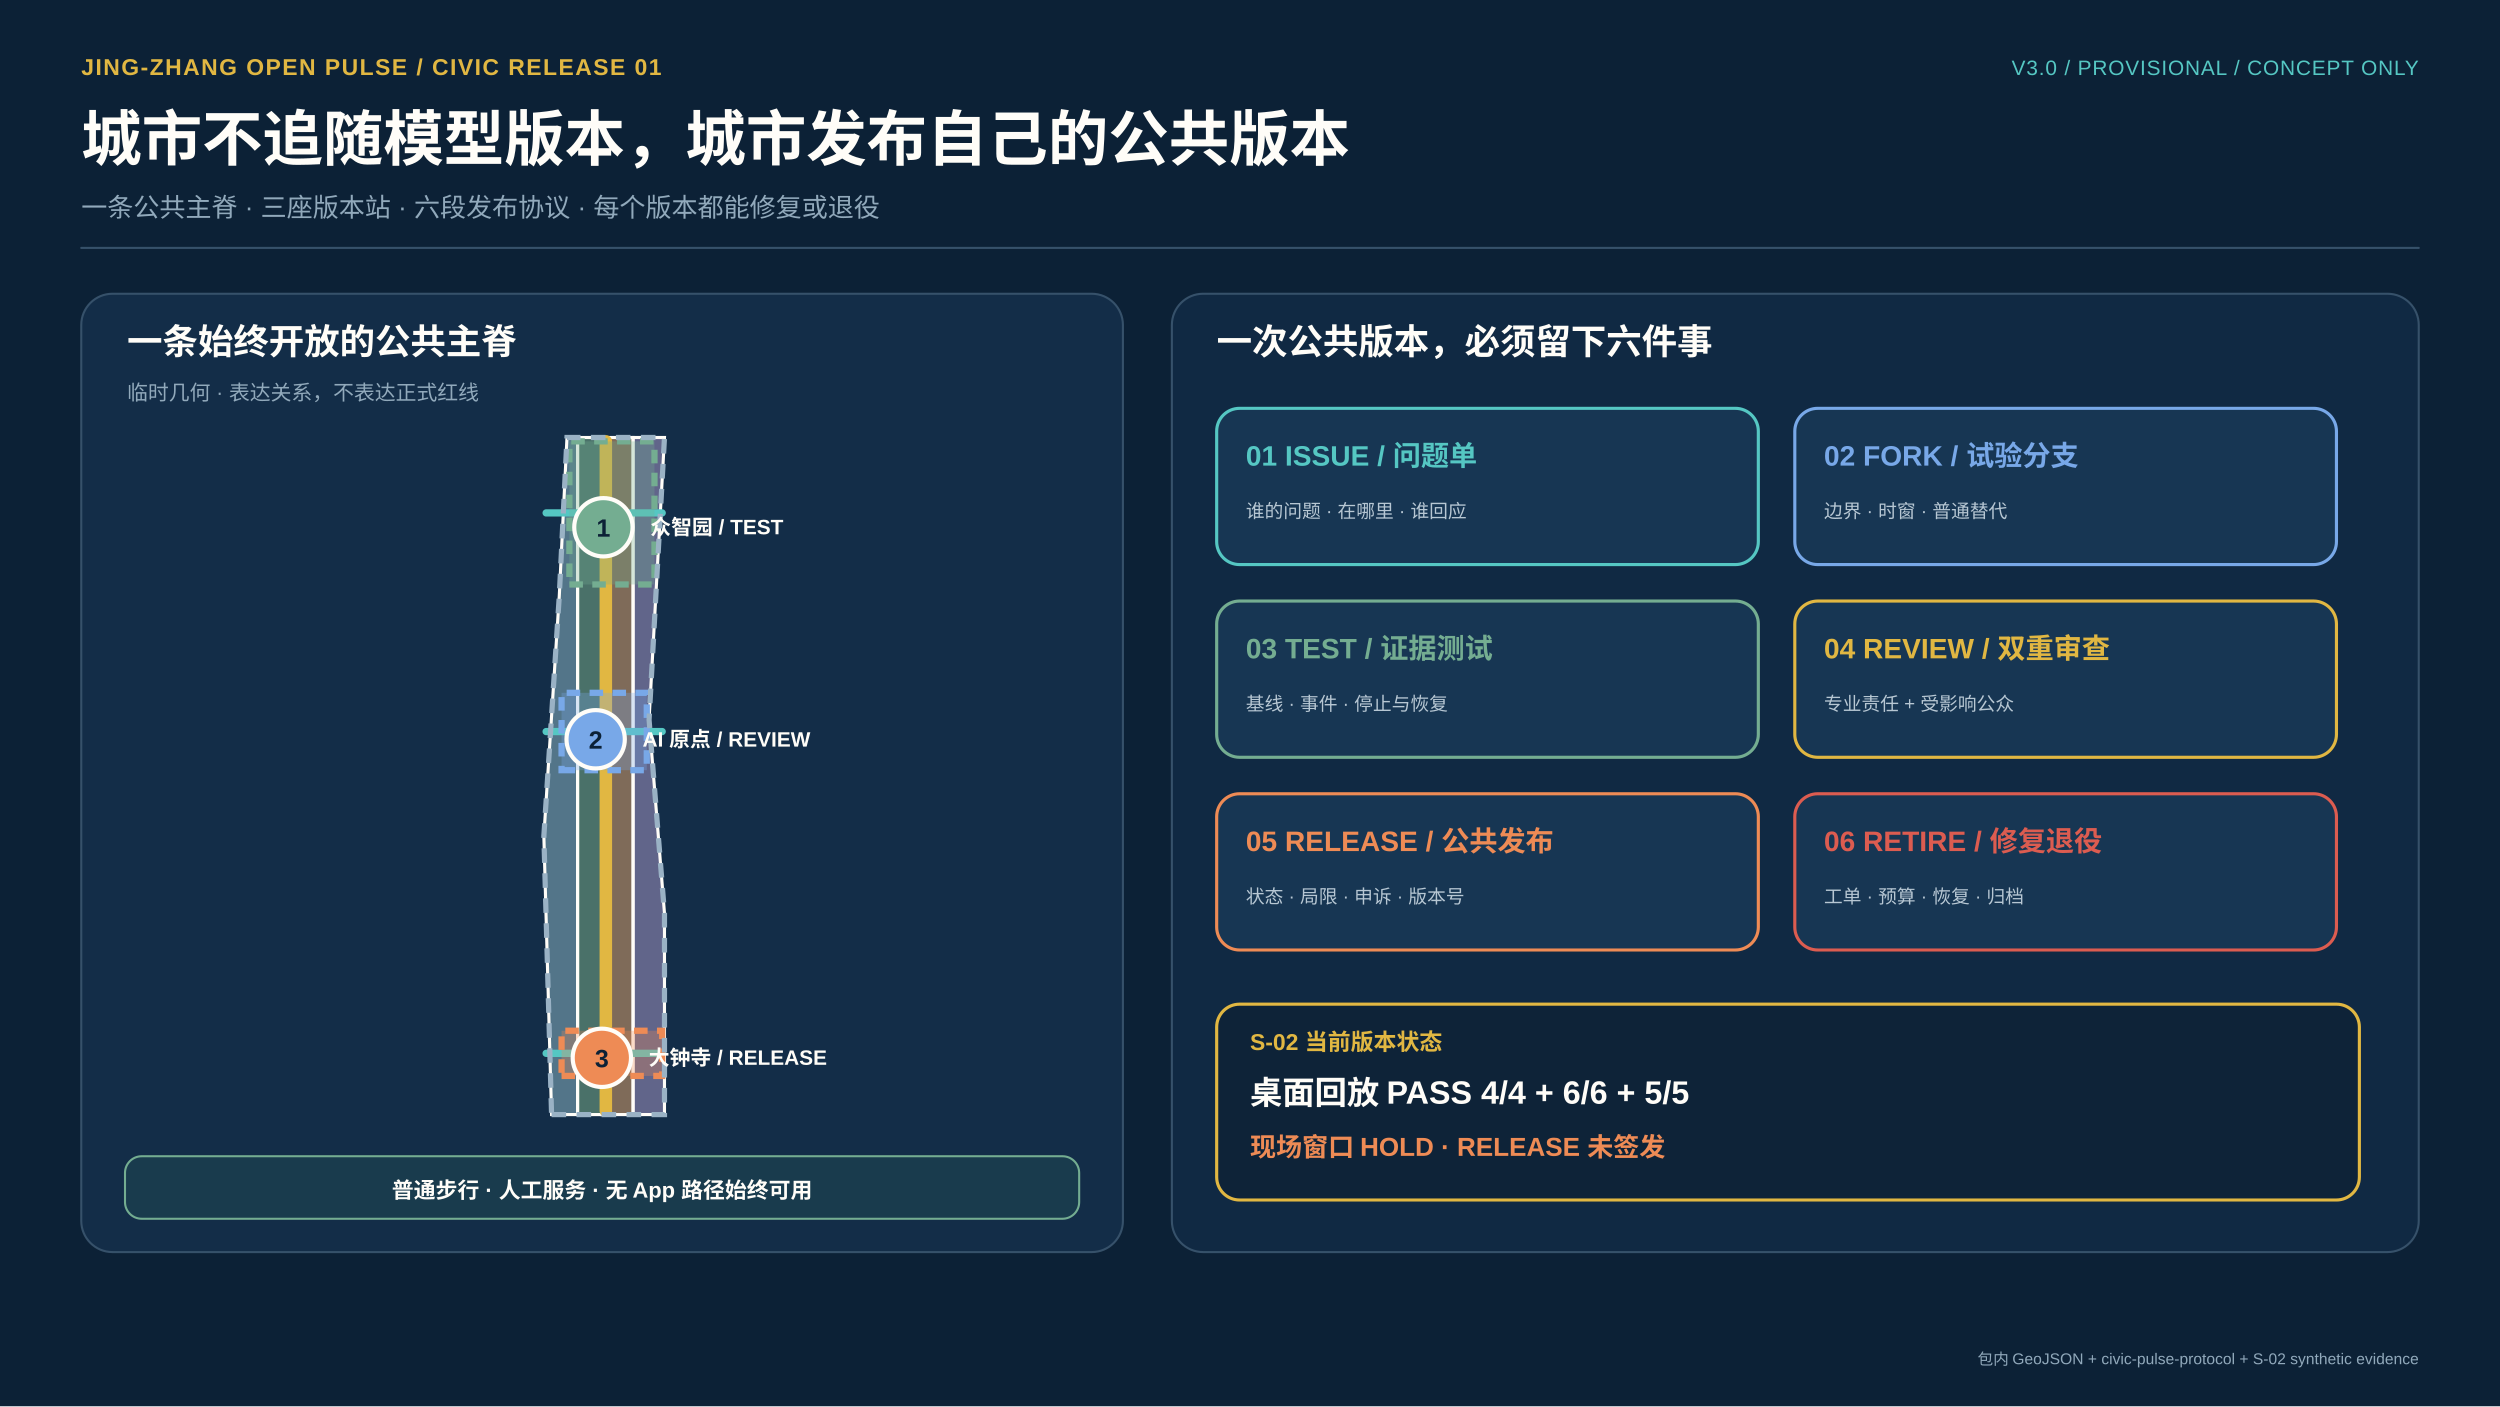
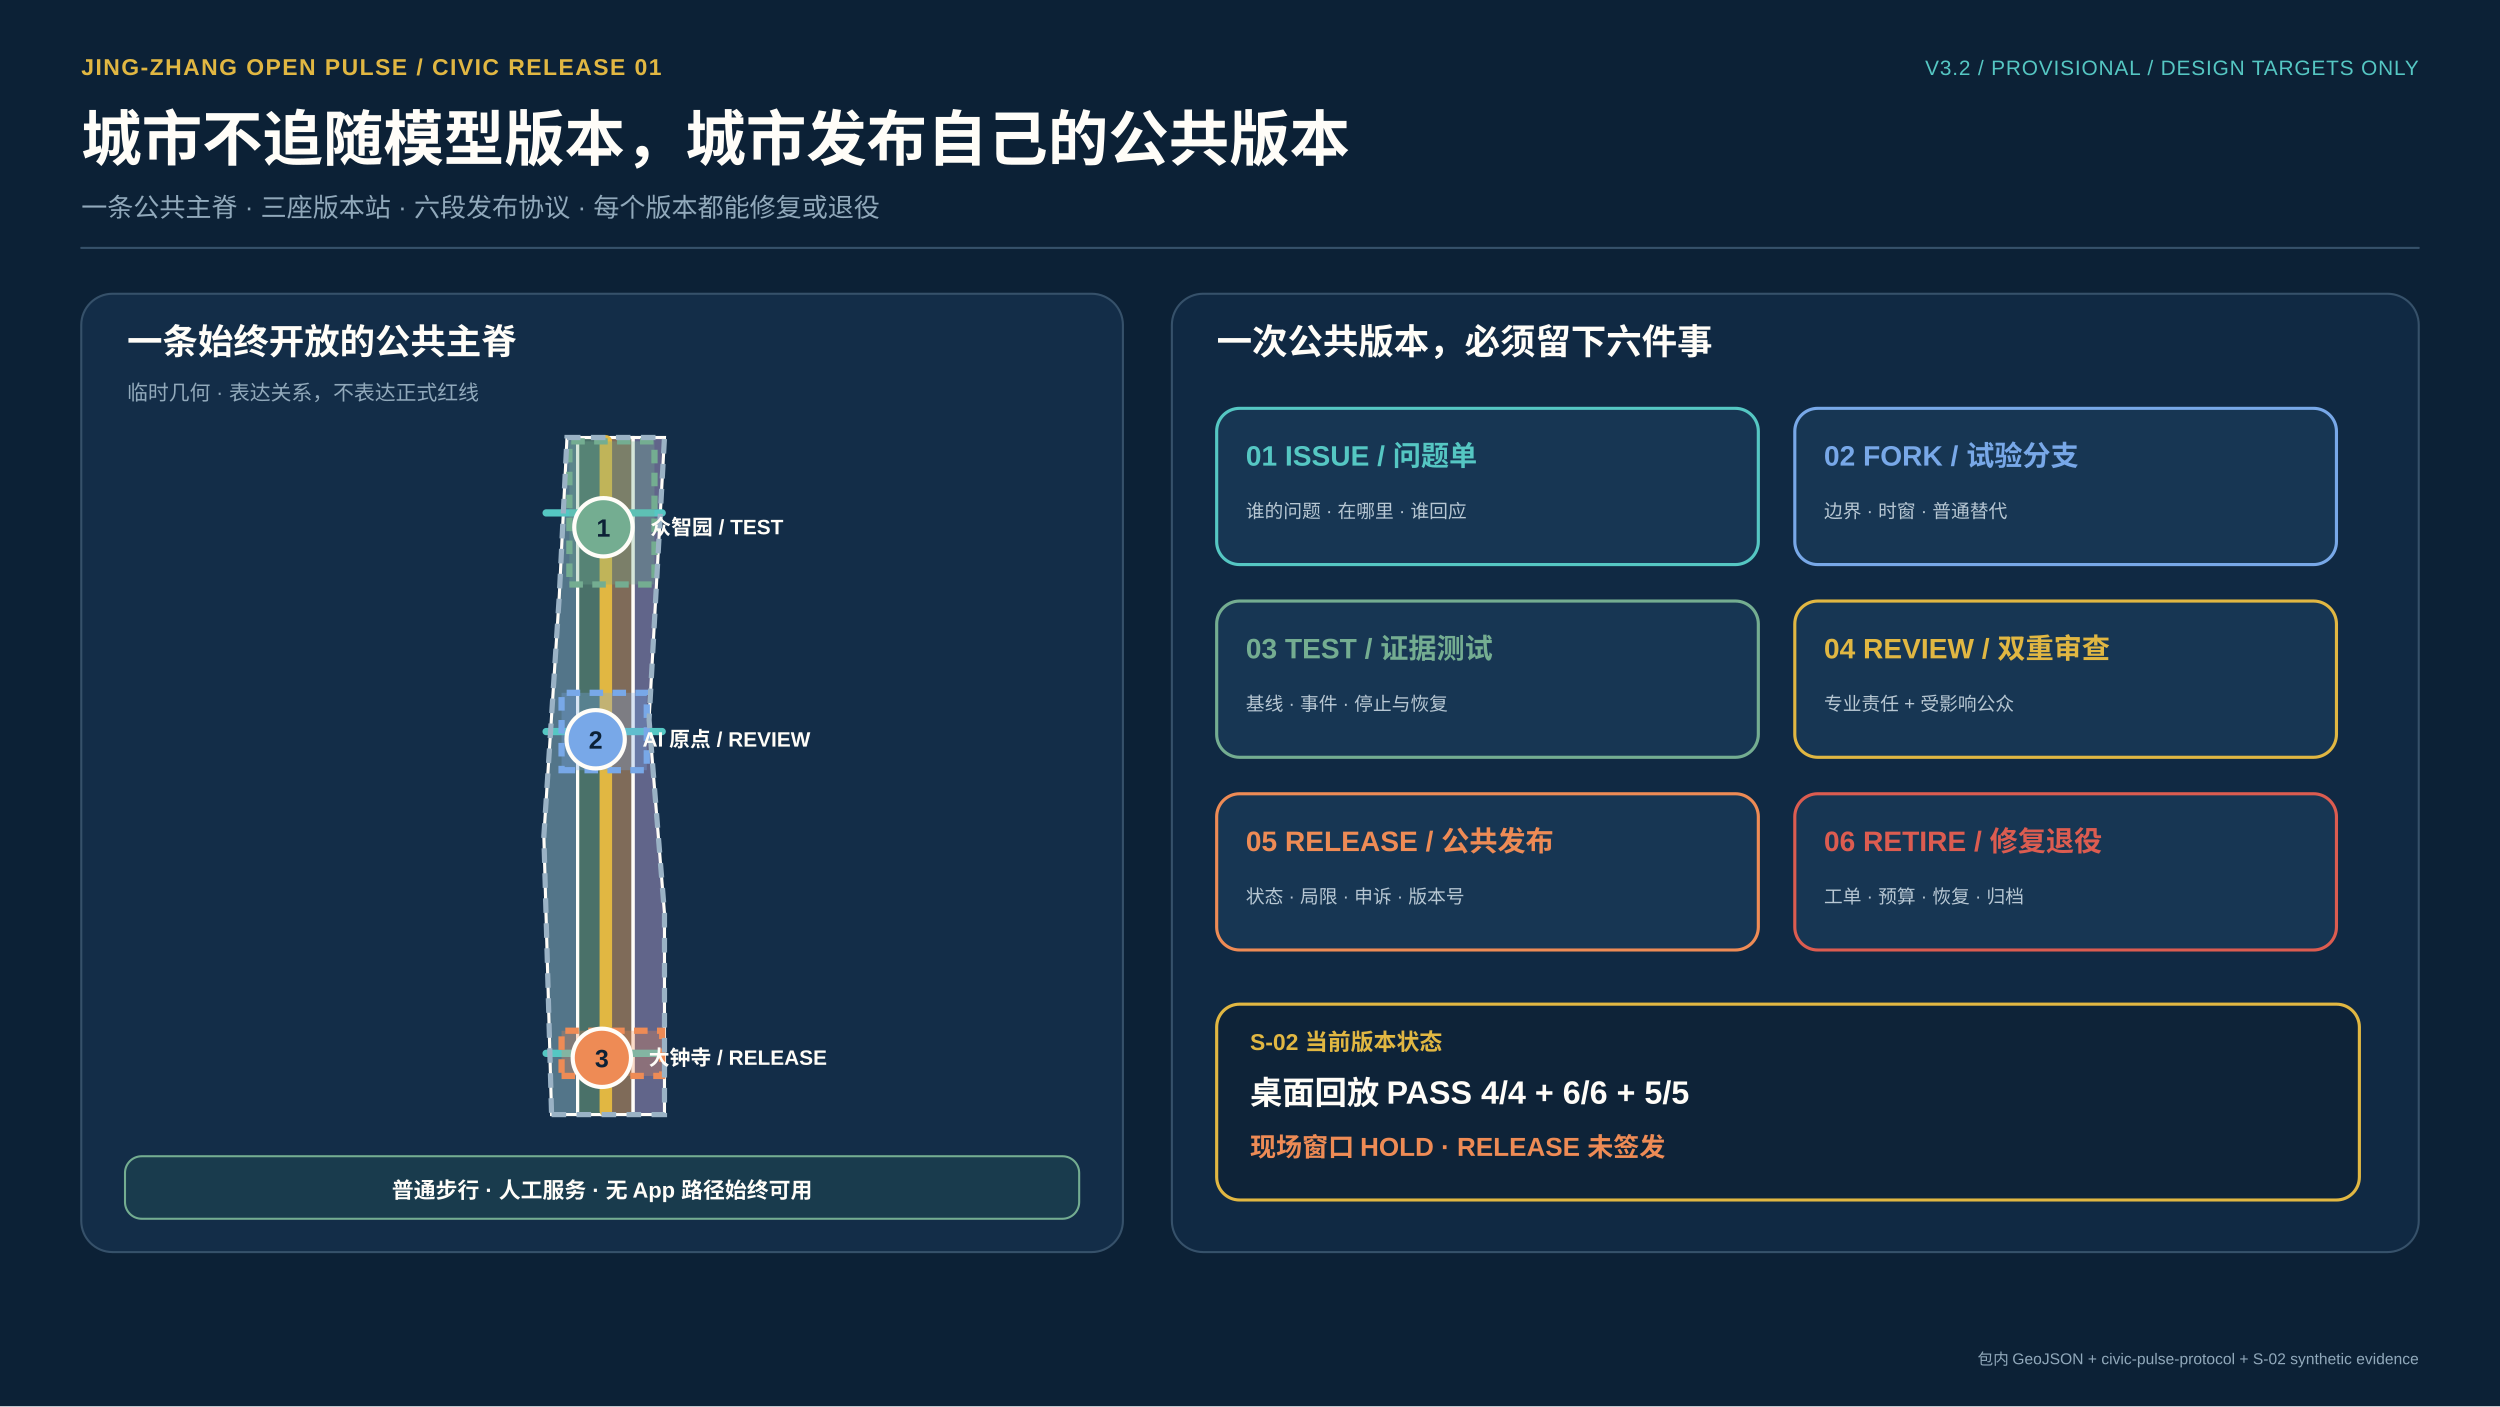
<svg xmlns="http://www.w3.org/2000/svg" width="2400" height="1350" viewBox="0 0 2400 1350" role="img" aria-label="城市不追随模型版本，城市发布自己的公共版本">
  <rect width="2400" height="1350" fill="#0c2136" />
  <g font-family="Arial, PingFang SC, Noto Sans CJK SC, sans-serif">
    <text x="78" y="72" text-anchor="start" font-size="22" font-weight="650" fill="#e1b742" letter-spacing="1.4" opacity="1">JING-ZHANG OPEN PULSE / CIVIC RELEASE 01</text>
-     <text x="2322" y="72" text-anchor="end" font-size="20" font-weight="400" fill="#55c7c3" letter-spacing="0.8" opacity="1">V3.0 / PROVISIONAL / CONCEPT ONLY</text>
+     <text x="2322" y="72" text-anchor="end" font-size="20" font-weight="400" fill="#55c7c3" letter-spacing="0.8" opacity="1">V3.2 / PROVISIONAL / DESIGN TARGETS ONLY</text>
    <text x="78" y="154" text-anchor="start" font-size="58" font-weight="720" fill="#fffdf8" letter-spacing="0" opacity="1">城市不追随模型版本，城市发布自己的公共版本</text>
    <text x="78" y="208" text-anchor="start" font-size="25" font-weight="400" fill="#91a9bb" letter-spacing="0" opacity="1">一条公共主脊 · 三座版本站 · 六段发布协议 · 每个版本都能修复或退役</text>
    <line x1="78" y1="238" x2="2322" y2="238" stroke="#36516a" stroke-width="2" stroke-linecap="round" opacity="1" />
    <rect x="78" y="282" width="1000" height="920" rx="30" fill="#132d48" stroke="#36516a" stroke-width="2" opacity="1" />
    <text x="122" y="340" text-anchor="start" font-size="34" font-weight="700" fill="#fffdf8" letter-spacing="0" opacity="1">一条始终开放的公共主脊</text>
    <text x="122" y="384" text-anchor="start" font-size="20" font-weight="400" fill="#91a9bb" letter-spacing="0" opacity="1">临时几何 · 表达关系，不表达正式红线</text>
    <path d="M529.5 1070.0 L522.1 802.6 L536.9 572.3 L544.3 420.0 L554.5 420.0 L554.5 1070.0 L529.5 1070.0 Z" fill="#86aebc" fill-opacity="0.56" stroke="#fffdf8" stroke-width="3" />
    <path d="M554.5 1070.0 L554.5 420.0 L577.7 420.0 L577.7 1070.0 L554.5 1070.0 Z" fill="#76a782" fill-opacity="0.56" stroke="#fffdf8" stroke-width="3" />
    <path d="M577.7 1070.0 L577.7 420.0 L607.8 420.0 L607.8 1070.0 L577.7 1070.0 Z" fill="#d49b67" fill-opacity="0.56" stroke="#fffdf8" stroke-width="3" />
    <path d="M637.9 420.0 L623.1 691.1 L637.9 876.9 L637.9 1070.0 L607.8 1070.0 L607.8 420.0 L637.9 420.0 Z" fill="#9f91be" fill-opacity="0.56" stroke="#fffdf8" stroke-width="3" />
    <path d="M581.6 1066.3 L581.6 423.7" fill="none" stroke="#e1b742" stroke-width="12" stroke-linecap="round" />
    <path d="M524.3 492.4 L635.7 492.4" fill="none" stroke="#55c7c3" stroke-width="7" stroke-linecap="round" />
    <path d="M524.3 702.3 L635.7 702.3" fill="none" stroke="#55c7c3" stroke-width="7" stroke-linecap="round" />
    <path d="M524.3 1011.2 L635.7 1011.2" fill="none" stroke="#55c7c3" stroke-width="7" stroke-linecap="round" />
    <path d="M546.6 561.1 L628.3 561.1 L628.3 423.7 L546.6 423.7 L546.6 561.1 Z" fill="#74ad91" fill-opacity="0.3" stroke="#74ad91" stroke-width="6" stroke-dasharray="13 9" />
    <circle cx="579.257" cy="506.171" r="28" fill="#74ad91" stroke="#fffdf8" stroke-width="4" />
    <text x="579.257" y="515.171" text-anchor="middle" font-size="24" font-weight="800" fill="#0c2136" letter-spacing="0" opacity="1">1</text>
    <path d="M539.1 739.4 L620.9 739.4 L620.9 665.1 L539.1 665.1 L539.1 739.4 Z" fill="#78a8e8" fill-opacity="0.3" stroke="#78a8e8" stroke-width="6" stroke-dasharray="13 9" />
    <circle cx="571.829" cy="709.714" r="28" fill="#78a8e8" stroke="#fffdf8" stroke-width="4" />
    <text x="571.829" y="718.714" text-anchor="middle" font-size="24" font-weight="800" fill="#0c2136" letter-spacing="0" opacity="1">2</text>
    <path d="M539.1 1032.9 L635.7 1032.9 L635.7 989.5 L539.1 989.5 L539.1 1032.9 Z" fill="#ee8b55" fill-opacity="0.3" stroke="#ee8b55" stroke-width="6" stroke-dasharray="13 9" />
    <circle cx="577.771" cy="1015.504" r="28" fill="#ee8b55" stroke="#fffdf8" stroke-width="4" />
    <text x="577.771" y="1024.504" text-anchor="middle" font-size="24" font-weight="800" fill="#0c2136" letter-spacing="0" opacity="1">3</text>
    <path d="M529.5 1070.0 L637.9 1070.0 L637.9 876.9 L623.1 691.1 L637.9 420.0 L544.3 420.0 L536.9 572.3 L522.1 802.6 L529.5 1070.0 Z" fill="none" stroke="#9ab2c5" stroke-width="5" stroke-dasharray="14 10" />
    <text x="624.257" y="513.171" text-anchor="start" font-size="20" font-weight="650" fill="#fffdf8" letter-spacing="0" opacity="1">众智园 / TEST</text>
    <text x="616.829" y="716.714" text-anchor="start" font-size="20" font-weight="650" fill="#fffdf8" letter-spacing="0" opacity="1">AI 原点 / REVIEW</text>
    <text x="622.771" y="1022.504" text-anchor="start" font-size="20" font-weight="650" fill="#fffdf8" letter-spacing="0" opacity="1">大钟寺 / RELEASE</text>
    <rect x="120" y="1110" width="916" height="60" rx="16" fill="#193b4d" stroke="#74ad91" stroke-width="2" opacity="1" />
    <text x="578" y="1150" text-anchor="middle" font-size="21" font-weight="600" fill="#fffdf8" letter-spacing="0" opacity="1">普通步行 · 人工服务 · 无 App 路径始终可用</text>
    <rect x="1125" y="282" width="1197" height="920" rx="30" fill="#102943" stroke="#36516a" stroke-width="2" opacity="1" />
    <text x="1168" y="340" text-anchor="start" font-size="34" font-weight="700" fill="#fffdf8" letter-spacing="0" opacity="1">一次公共版本，必须留下六件事</text>
    <rect x="1168" y="392" width="520" height="150" rx="22" fill="#173653" stroke="#55c7c3" stroke-width="3" opacity="1" />
    <text x="1196" y="447" text-anchor="start" font-size="27" font-weight="750" fill="#55c7c3" letter-spacing="0" opacity="1">01 ISSUE / 问题单</text>
    <text x="1196" y="497" text-anchor="start" font-size="18" font-weight="400" fill="#b7c7d3" letter-spacing="0" opacity="1">谁的问题 · 在哪里 · 谁回应</text>
    <rect x="1723" y="392" width="520" height="150" rx="22" fill="#173653" stroke="#78a8e8" stroke-width="3" opacity="1" />
    <text x="1751" y="447" text-anchor="start" font-size="27" font-weight="750" fill="#78a8e8" letter-spacing="0" opacity="1">02 FORK / 试验分支</text>
    <text x="1751" y="497" text-anchor="start" font-size="18" font-weight="400" fill="#b7c7d3" letter-spacing="0" opacity="1">边界 · 时窗 · 普通替代</text>
    <rect x="1168" y="577" width="520" height="150" rx="22" fill="#173653" stroke="#74ad91" stroke-width="3" opacity="1" />
    <text x="1196" y="632" text-anchor="start" font-size="27" font-weight="750" fill="#74ad91" letter-spacing="0" opacity="1">03 TEST / 证据测试</text>
    <text x="1196" y="682" text-anchor="start" font-size="18" font-weight="400" fill="#b7c7d3" letter-spacing="0" opacity="1">基线 · 事件 · 停止与恢复</text>
    <rect x="1723" y="577" width="520" height="150" rx="22" fill="#173653" stroke="#e1b742" stroke-width="3" opacity="1" />
    <text x="1751" y="632" text-anchor="start" font-size="27" font-weight="750" fill="#e1b742" letter-spacing="0" opacity="1">04 REVIEW / 双重审查</text>
    <text x="1751" y="682" text-anchor="start" font-size="18" font-weight="400" fill="#b7c7d3" letter-spacing="0" opacity="1">专业责任 + 受影响公众</text>
    <rect x="1168" y="762" width="520" height="150" rx="22" fill="#173653" stroke="#ee8b55" stroke-width="3" opacity="1" />
    <text x="1196" y="817" text-anchor="start" font-size="27" font-weight="750" fill="#ee8b55" letter-spacing="0" opacity="1">05 RELEASE / 公共发布</text>
    <text x="1196" y="867" text-anchor="start" font-size="18" font-weight="400" fill="#b7c7d3" letter-spacing="0" opacity="1">状态 · 局限 · 申诉 · 版本号</text>
    <rect x="1723" y="762" width="520" height="150" rx="22" fill="#173653" stroke="#dc5c50" stroke-width="3" opacity="1" />
    <text x="1751" y="817" text-anchor="start" font-size="27" font-weight="750" fill="#dc5c50" letter-spacing="0" opacity="1">06 RETIRE / 修复退役</text>
    <text x="1751" y="867" text-anchor="start" font-size="18" font-weight="400" fill="#b7c7d3" letter-spacing="0" opacity="1">工单 · 预算 · 恢复 · 归档</text>
    <rect x="1168" y="964" width="1097" height="188" rx="22" fill="#0e2338" stroke="#e1b742" stroke-width="3" opacity="1" />
    <text x="1200" y="1008" text-anchor="start" font-size="22" font-weight="700" fill="#e1b742" letter-spacing="0" opacity="1">S-02 当前版本状态</text>
    <text x="1200" y="1060" text-anchor="start" font-size="31" font-weight="720" fill="#fffdf8" letter-spacing="0" opacity="1">桌面回放 PASS  4/4 + 6/6 + 5/5</text>
    <text x="1200" y="1110" text-anchor="start" font-size="25" font-weight="650" fill="#ee8b55" letter-spacing="0" opacity="1">现场窗口 HOLD · RELEASE 未签发</text>
    <text x="2322" y="1310" text-anchor="end" font-size="15" font-weight="400" fill="#91a9bb" letter-spacing="0" opacity="1">包内 GeoJSON + civic-pulse-protocol + S-02 synthetic evidence</text>
  </g>
</svg>
